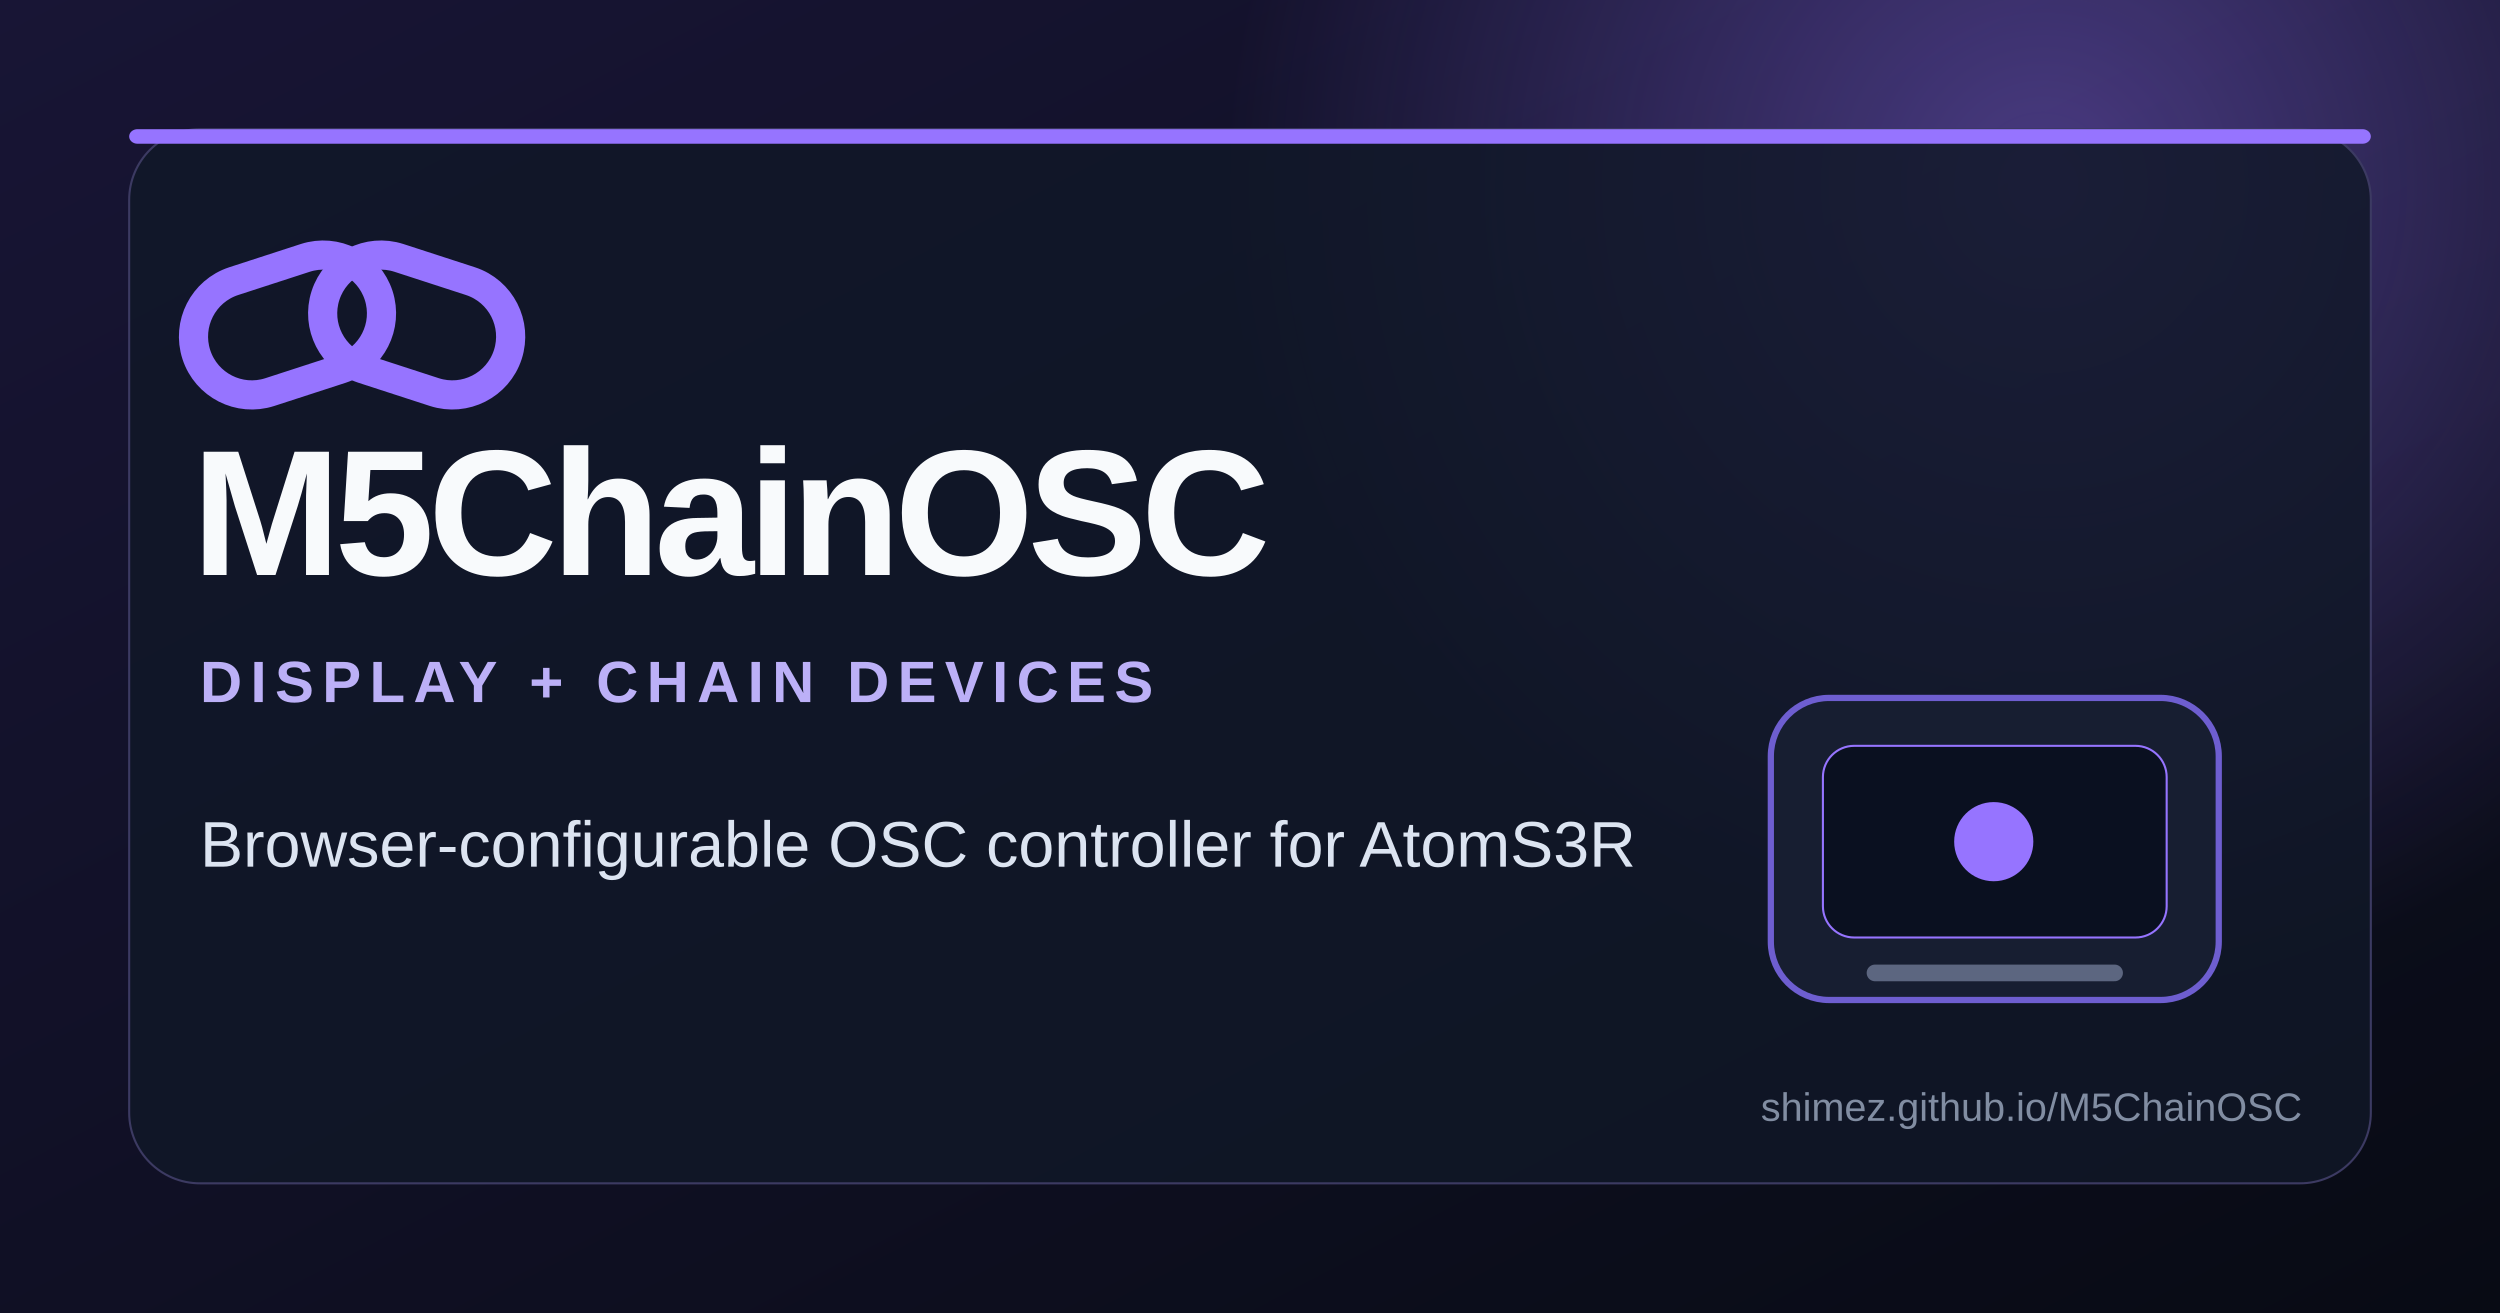
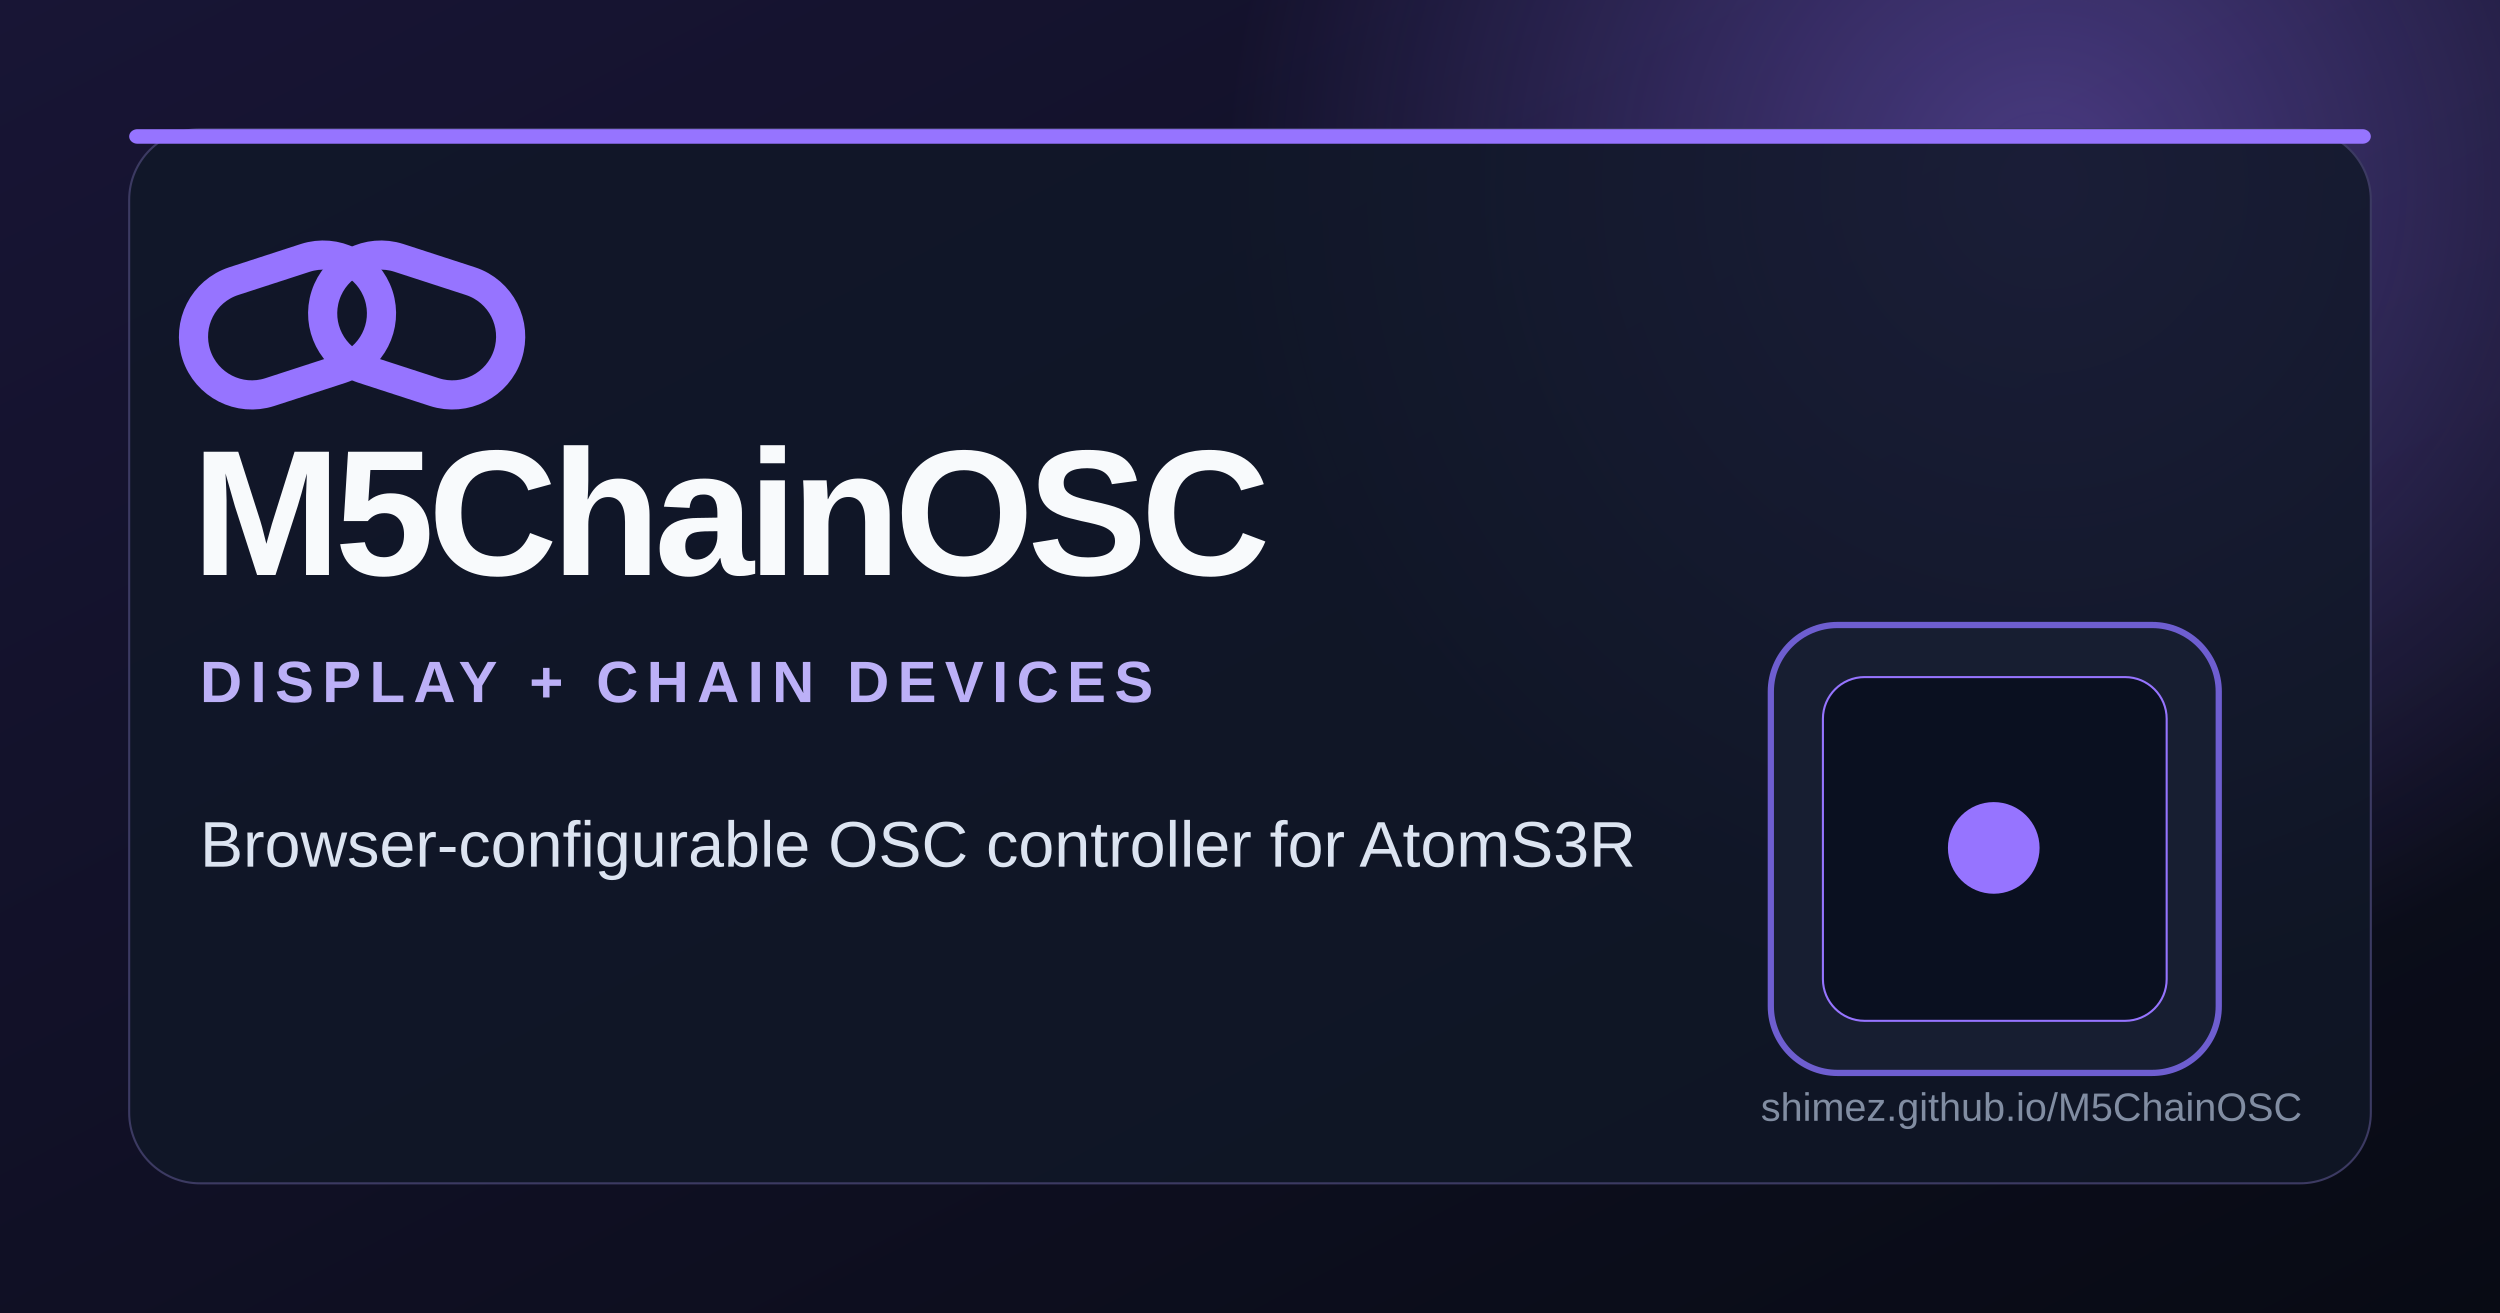
<svg xmlns="http://www.w3.org/2000/svg" width="1200" height="630" viewBox="0 0 1200 630">
  <defs>
    <linearGradient id="bg" x1="0" y1="0" x2="1" y2="1">
      <stop stop-color="#181535" />
      <stop offset="1" stop-color="#080b14" />
    </linearGradient>
    <radialGradient id="glow">
      <stop stop-color="#9674ff" stop-opacity=".42" />
      <stop offset="1" stop-color="#9674ff" stop-opacity="0" />
    </radialGradient>
  </defs>
  <rect x="-1" y="-1" width="1202" height="632" fill="url(#bg)" />
  <circle cx="980" cy="90" r="390" fill="url(#glow)" />
  <rect x="62" y="62" width="1076" height="506" rx="34" fill="#101827" fill-opacity=".82" stroke="#3c3a62" />
  <rect x="62" y="62" width="1076" height="7" rx="4" fill="#9674ff" />
  <g transform="translate(92 110)" fill="none" stroke="#9674ff" stroke-width="14">
    <rect x="0" y="18" width="92" height="56" rx="28" transform="rotate(-18 46 46)" />
    <rect x="62" y="18" width="92" height="56" rx="28" transform="rotate(18 108 46)" />
  </g>
  <text x="92" y="276" fill="#f8fafc" font-family="Segoe UI, Arial, sans-serif" font-size="86" font-weight="750" letter-spacing="-3">M5ChainOSC</text>
  <text x="96" y="337" fill="#bcb0f7" font-family="Segoe UI, Arial, sans-serif" font-size="28" font-weight="650" letter-spacing="4">DISPLAY + CHAIN DEVICES</text>
  <text x="96" y="416" fill="#dce4f1" font-family="Segoe UI, Arial, sans-serif" font-size="31">Browser-configurable OSC controller for AtomS3R</text>
-   <g transform="translate(850 335)">
-     <rect width="215" height="145" rx="28" fill="#171e31" stroke="#6e5ed0" stroke-width="3" />
-     <rect x="25" y="23" width="165" height="92" rx="15" fill="#0a1020" stroke="#9674ff" />
-     <circle cx="107" cy="69" r="19" fill="#9674ff" />
-     <path d="M50 132h115" stroke="#5c6680" stroke-width="8" stroke-linecap="round" />
+   <g transform="translate(850 300)">
+     <rect width="215" height="215" rx="32" fill="#171e31" stroke="#6e5ed0" stroke-width="3" />
+     <rect x="25" y="25" width="165" height="165" rx="20" fill="#0a1020" stroke="#9674ff" />
+     <circle cx="107" cy="107" r="22" fill="#9674ff" />
  </g>
  <text x="1105" y="538" text-anchor="end" fill="#818da2" font-family="Segoe UI, Arial, sans-serif" font-size="19">shimez.github.io/M5ChainOSC</text>
</svg>
